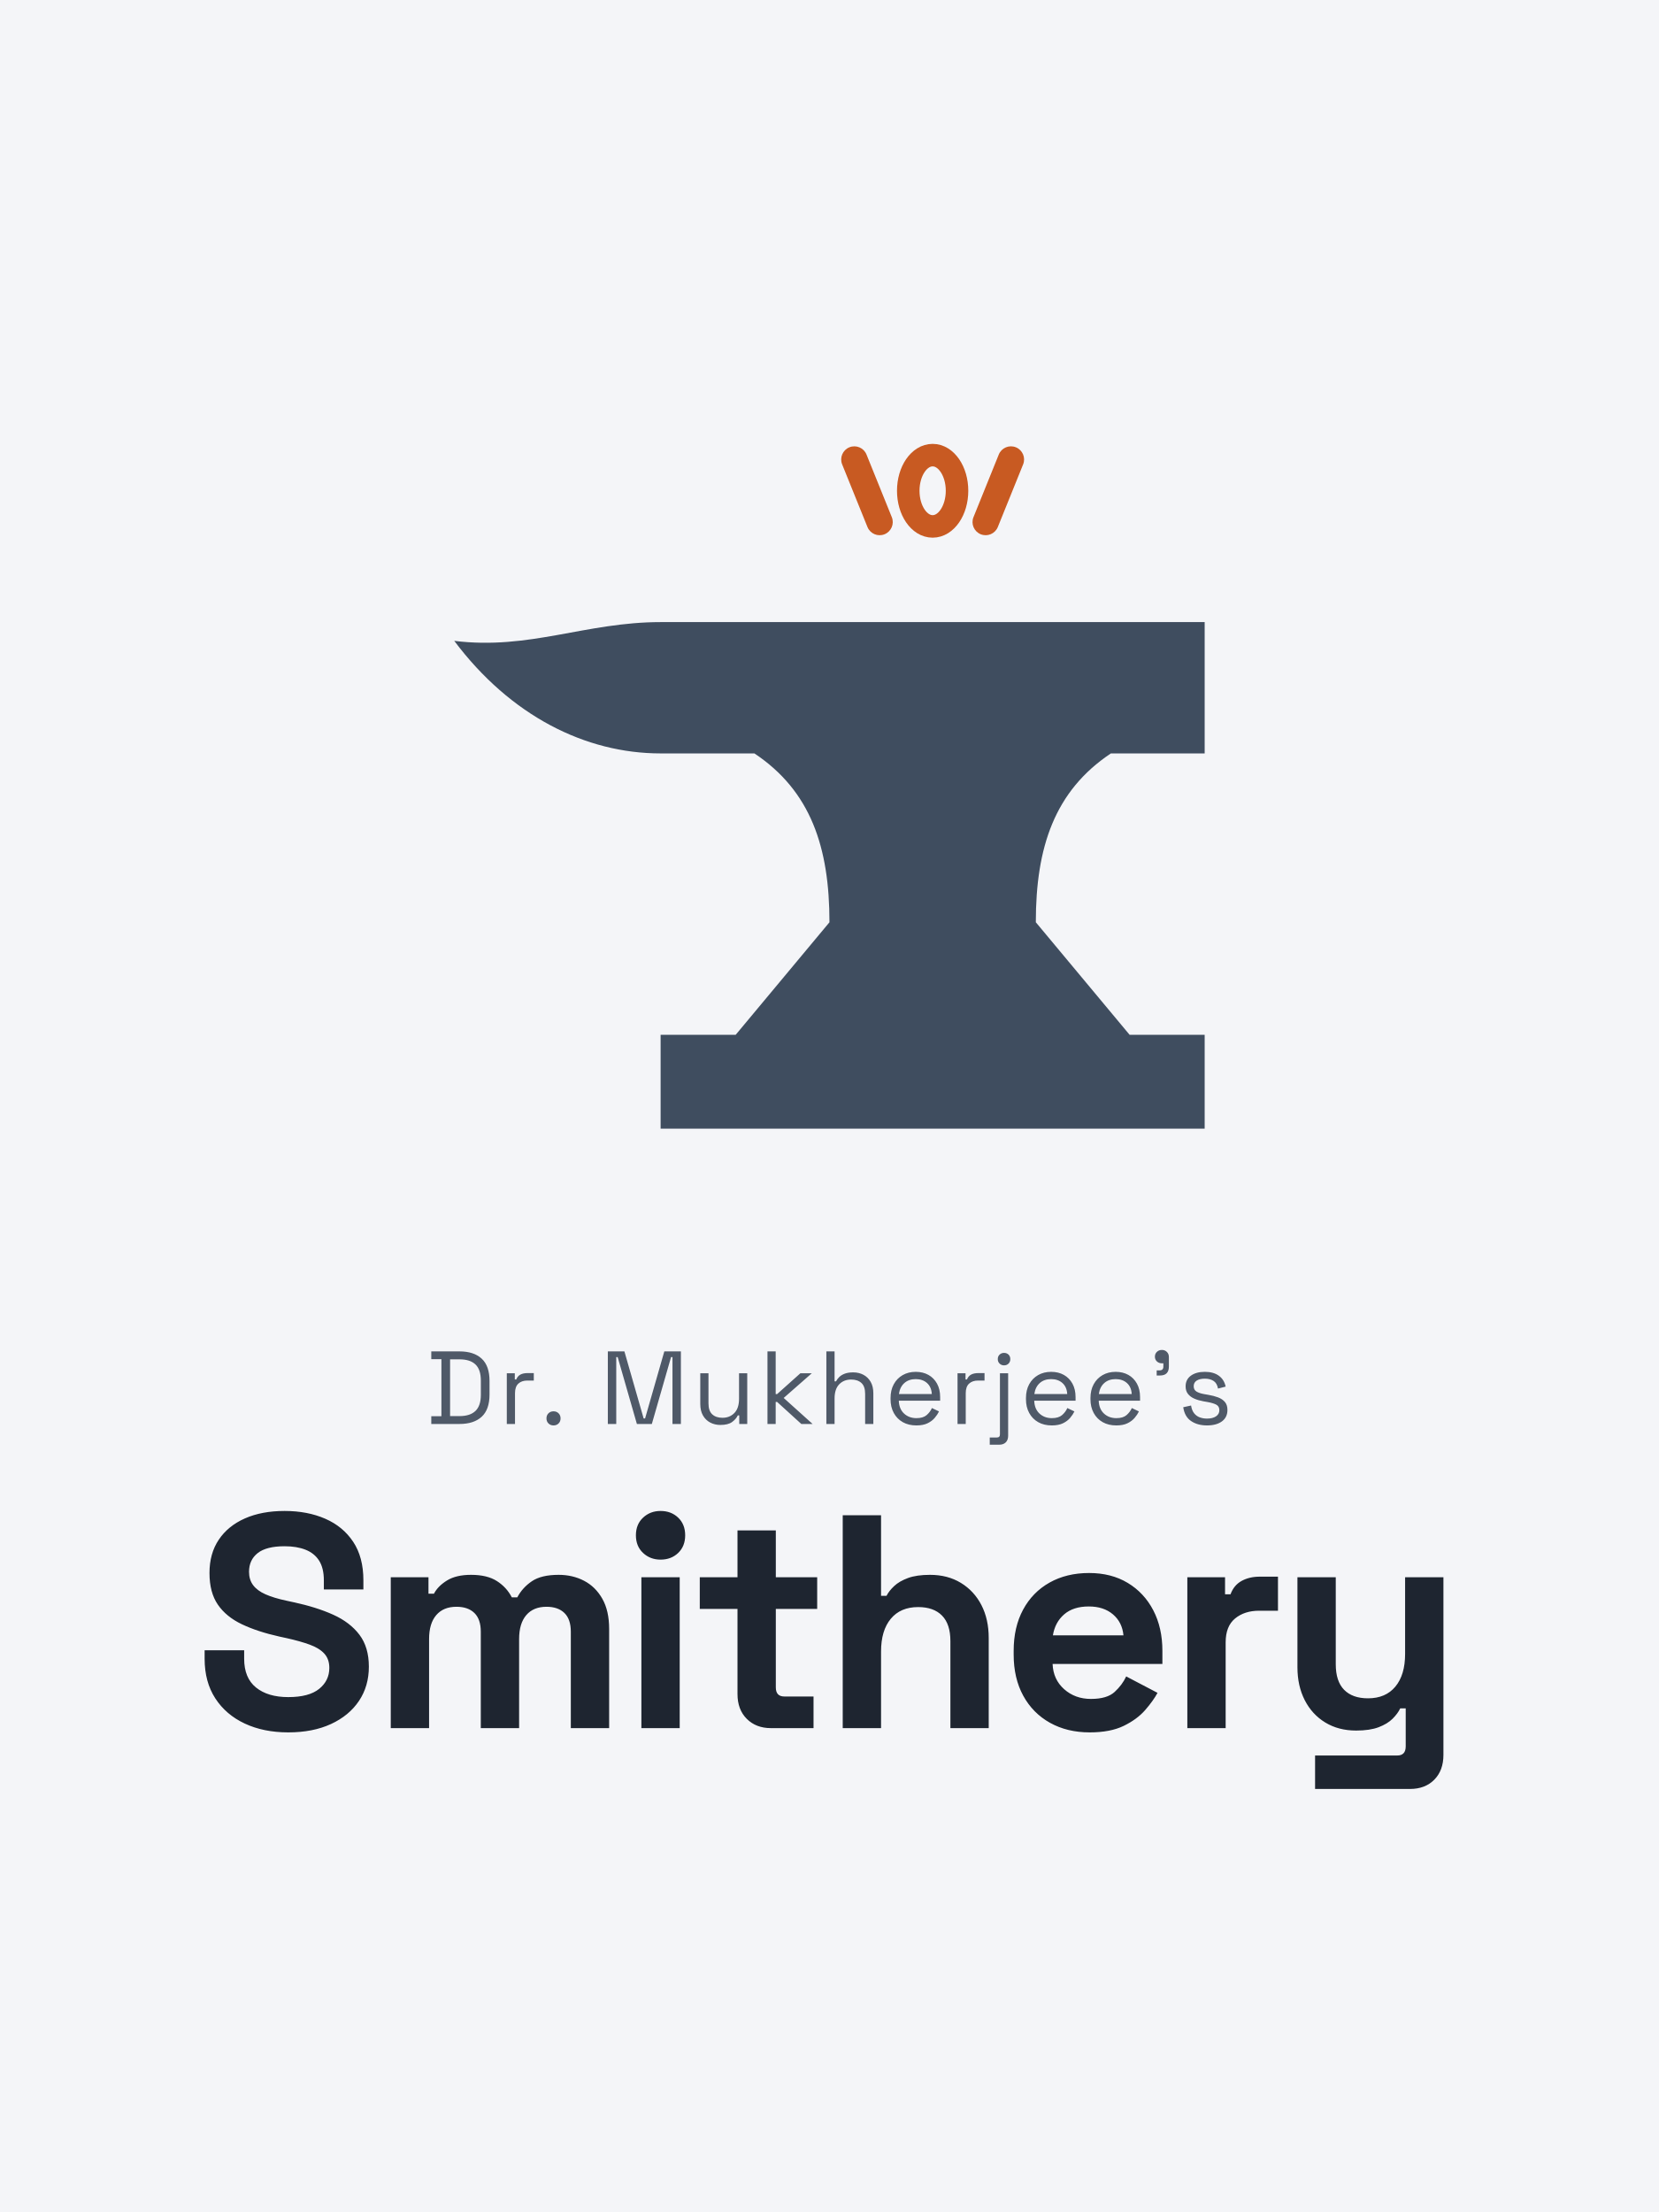
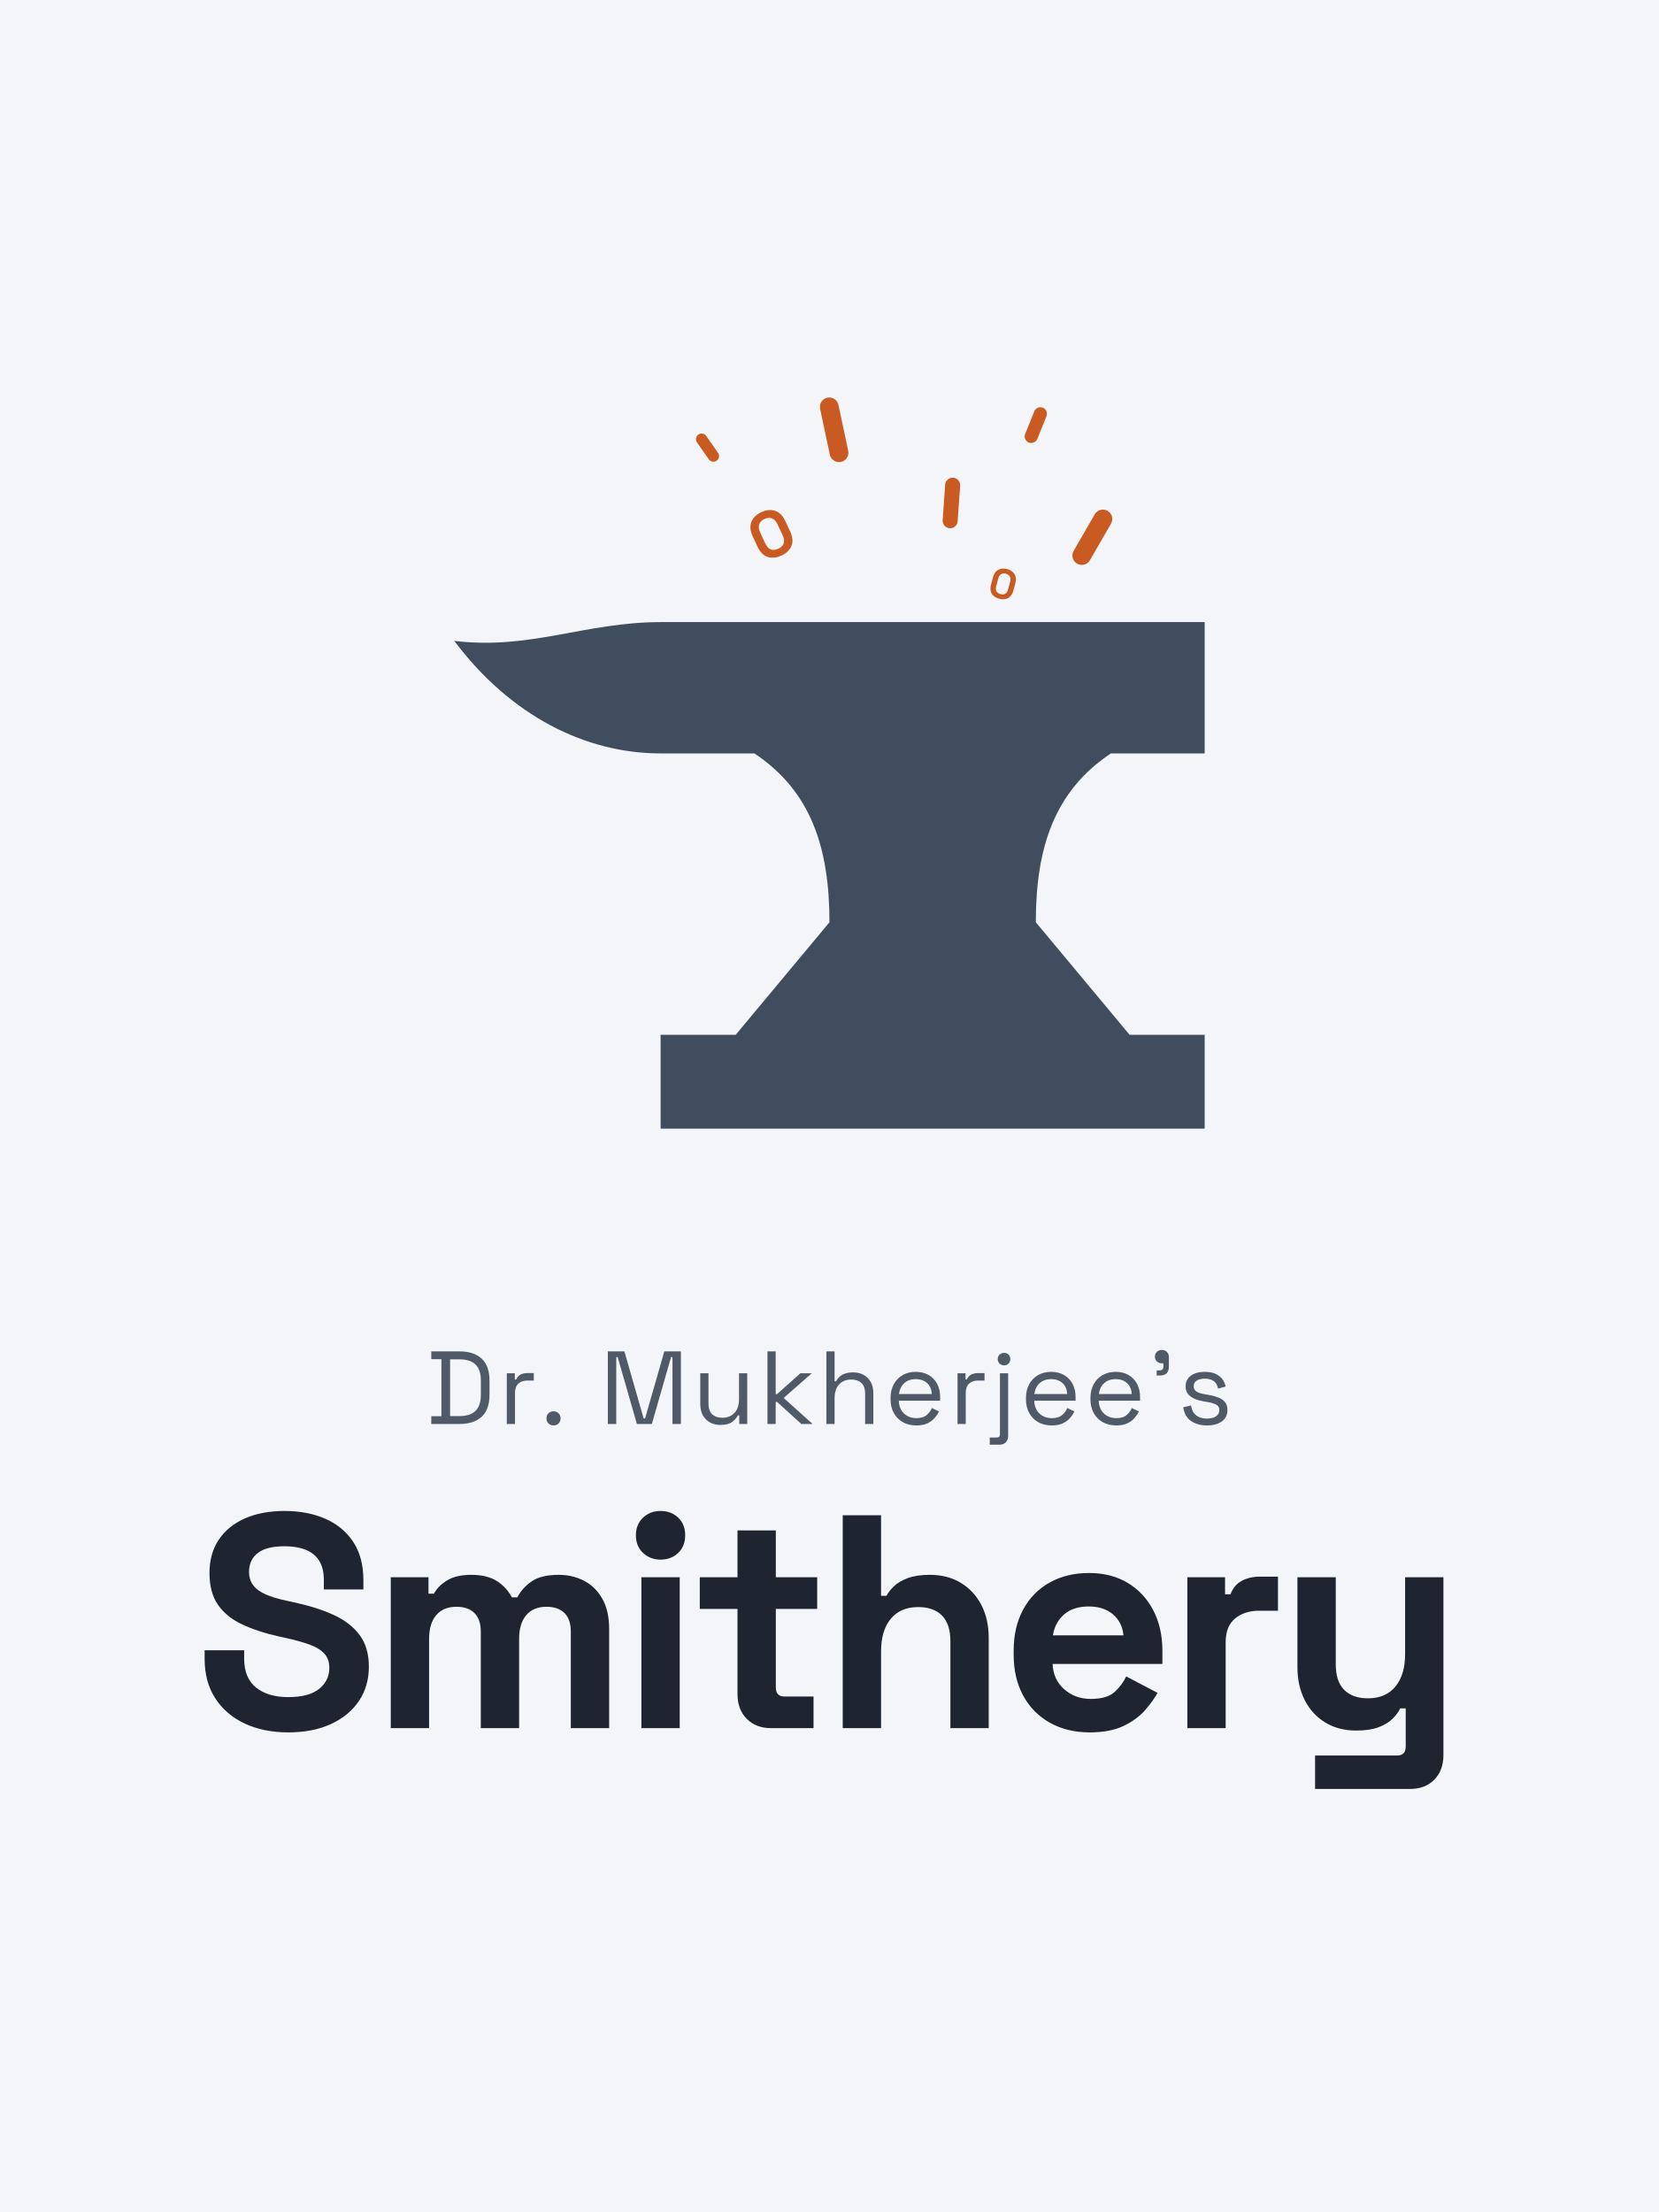
<svg xmlns="http://www.w3.org/2000/svg" viewBox="0 0 240 320" width="240" height="320">
  <rect width="100%" height="100%" fill="#F4F5F8" />
  <g transform="translate(60.286 52)">
    <g transform="scale(1.357) translate(-4 -2)">
-       <rect x="50.6" y="11" width="2.8" height="10" rx="1.4" fill="#C85A22" transform="rotate(-22 52 16)" />
-       <rect x="64.6" y="11" width="2.8" height="10" rx="1.4" fill="#C85A22" transform="rotate(22 66 16)" />
-       <ellipse cx="59" cy="16" rx="2.6" ry="3.8" fill="none" stroke="#C85A22" stroke-width="2.4" />
+       <path d="M42.887 22.901Q42.1 23.268 41.422 23.056Q40.743 22.843 40.332 21.961L39.811 20.844Q39.412 19.988 39.679 19.319Q39.946 18.65 40.733 18.283Q41.526 17.913 42.207 18.14Q42.888 18.367 43.288 19.223L43.808 20.34Q44.22 21.222 43.95 21.877Q43.68 22.532 42.887 22.901ZM42.549 22.178Q43.025 21.956 43.129 21.591Q43.233 21.226 43.008 20.744L42.458 19.564Q42.23 19.075 41.863 18.942Q41.495 18.808 41.07 19.006Q40.632 19.21 40.51 19.584Q40.387 19.958 40.605 20.428L41.156 21.608Q41.389 22.109 41.738 22.252Q42.086 22.394 42.549 22.178Z" fill="#C85A22" />
+       <path d="M66.095 27.51Q65.556 27.365 65.31 26.98Q65.064 26.595 65.226 25.991L65.431 25.226Q65.588 24.639 65.996 24.42Q66.404 24.201 66.943 24.345Q67.487 24.491 67.728 24.884Q67.97 25.277 67.813 25.864L67.608 26.629Q67.446 27.233 67.042 27.444Q66.639 27.655 66.095 27.51ZM66.228 27.014Q66.554 27.102 66.756 26.965Q66.958 26.828 67.047 26.497L67.264 25.689Q67.353 25.354 67.227 25.137Q67.102 24.919 66.811 24.841Q66.511 24.761 66.296 24.894Q66.08 25.027 65.994 25.349L65.778 26.157Q65.686 26.501 65.798 26.715Q65.911 26.929 66.228 27.014Z" fill="#C85A22" />
+       <rect x="47.5" y="6" width="2" height="7" rx="1" fill="#C85A22" transform="rotate(-12 48.5 9.5)" />
+       <rect x="34.4" y="9.7" width="1.2" height="3.4" rx="0.6" fill="#C85A22" transform="rotate(-35 35 11.4)" />
+       <rect x="60.2" y="14.6" width="1.6" height="5.4" rx="0.8" fill="#C85A22" transform="rotate(4 61 17.3)" />
+       <rect x="69.3" y="7" width="1.4" height="4" rx="0.7" fill="#C85A22" transform="rotate(22 70 9)" />
+       <rect x="75" y="17.7" width="2" height="6.5" rx="1" fill="#C85A22" transform="rotate(30 76 21)" />
      <path d="M30 30 H88 V44 H78 C72 48 70 54 70 62 L80 74 H88 V84 H30 V74 H38 L48 62 C48 54 46 48 40 44 H30 C22 44 14 40 8 32 C16 33 22 30 30 30 Z" fill="#3F4D5F" />
    </g>
  </g>
  <path d="M62.391 206V204.878H63.857V196.622H62.391V195.5H66.477Q68.549 195.5 69.684 196.551Q70.818 197.602 70.818 199.781V201.729Q70.818 203.908 69.684 204.954Q68.549 206 66.477 206ZM65.112 204.86H66.486Q68.005 204.86 68.784 204.113Q69.563 203.366 69.563 201.779V199.732Q69.563 198.13 68.784 197.39Q68.005 196.65 66.486 196.65H65.112ZM73.317 206V198.667H74.474V199.56H74.68Q74.877 199.078 75.281 198.857Q75.684 198.637 76.354 198.637H77.222V199.72H76.271Q75.476 199.72 74.99 200.161Q74.504 200.602 74.504 201.536V206ZM80.076 206.21Q79.634 206.21 79.344 205.923Q79.054 205.637 79.054 205.189Q79.054 204.741 79.344 204.455Q79.634 204.169 80.076 204.169Q80.519 204.169 80.807 204.456Q81.094 204.743 81.094 205.191Q81.094 205.639 80.807 205.924Q80.519 206.21 80.076 206.21ZM87.933 206V195.5H90.33L93.114 205.204H93.32L96.104 195.5H98.501V206H97.284V196.327H97.078L94.298 206H92.136L89.356 196.327H89.15V206ZM104.21 206.141Q103.404 206.141 102.741 205.792Q102.078 205.442 101.691 204.764Q101.305 204.085 101.305 203.107V198.667H102.492V203.02Q102.492 204.105 103.037 204.605Q103.583 205.105 104.518 205.105Q105.57 205.105 106.241 204.41Q106.913 203.716 106.913 202.351V198.667H108.1V206H106.943V204.759H106.737Q106.493 205.283 105.913 205.712Q105.333 206.141 104.21 206.141ZM111.027 206V195.5H112.214V201.678H112.42L115.785 198.667H117.436L113.372 202.235L117.556 206H115.925L112.42 202.811H112.214V206ZM119.547 206V195.5H120.734V199.837H120.94Q121.102 199.512 121.405 199.213Q121.708 198.915 122.2 198.725Q122.691 198.536 123.436 198.536Q124.253 198.536 124.911 198.885Q125.569 199.235 125.955 199.906Q126.342 200.577 126.342 201.56V206H125.155V201.646Q125.155 200.55 124.609 200.061Q124.064 199.572 123.128 199.572Q122.077 199.572 121.405 200.261Q120.734 200.951 120.734 202.316V206ZM132.56 206.21Q131.44 206.21 130.603 205.738Q129.766 205.265 129.299 204.408Q128.832 203.551 128.832 202.423V202.243Q128.832 201.105 129.297 200.253Q129.762 199.402 130.586 198.929Q131.41 198.457 132.477 198.457Q133.519 198.457 134.313 198.901Q135.107 199.346 135.557 200.166Q136.007 200.986 136.007 202.105V202.633H130.027Q130.068 203.824 130.784 204.49Q131.5 205.156 132.578 205.156Q133.533 205.156 134.041 204.726Q134.549 204.296 134.818 203.695L135.842 204.185Q135.621 204.65 135.223 205.118Q134.826 205.586 134.187 205.898Q133.548 206.21 132.56 206.21ZM130.042 201.67H134.801Q134.741 200.642 134.107 200.076Q133.474 199.51 132.473 199.51Q131.473 199.51 130.832 200.076Q130.19 200.642 130.042 201.67ZM138.522 206V198.667H139.679V199.56H139.885Q140.082 199.078 140.486 198.857Q140.889 198.637 141.559 198.637H142.427V199.72H141.476Q140.681 199.72 140.195 200.161Q139.709 200.602 139.709 201.536V206ZM143.183 209V207.955H144.215Q144.657 207.955 144.657 207.505V198.667H145.844V207.703Q145.844 208.309 145.506 208.654Q145.167 209 144.535 209ZM145.25 197.52Q144.868 197.52 144.606 197.264Q144.344 197.009 144.344 196.618Q144.344 196.216 144.606 195.966Q144.868 195.716 145.25 195.716Q145.647 195.716 145.902 195.966Q146.156 196.216 146.156 196.618Q146.156 197.009 145.902 197.264Q145.647 197.52 145.25 197.52ZM152.15 206.21Q151.03 206.21 150.193 205.738Q149.356 205.265 148.889 204.408Q148.422 203.551 148.422 202.423V202.243Q148.422 201.105 148.887 200.253Q149.352 199.402 150.176 198.929Q151 198.457 152.067 198.457Q153.109 198.457 153.903 198.901Q154.697 199.346 155.147 200.166Q155.597 200.986 155.597 202.105V202.633H149.617Q149.658 203.824 150.374 204.49Q151.09 205.156 152.168 205.156Q153.123 205.156 153.631 204.726Q154.139 204.296 154.408 203.695L155.432 204.185Q155.211 204.65 154.813 205.118Q154.416 205.586 153.777 205.898Q153.138 206.21 152.15 206.21ZM149.632 201.67H154.391Q154.331 200.642 153.697 200.076Q153.064 199.51 152.063 199.51Q151.063 199.51 150.422 200.076Q149.78 200.642 149.632 201.67ZM161.48 206.21Q160.36 206.21 159.523 205.738Q158.686 205.265 158.219 204.408Q157.752 203.551 157.752 202.423V202.243Q157.752 201.105 158.217 200.253Q158.682 199.402 159.506 198.929Q160.33 198.457 161.397 198.457Q162.439 198.457 163.233 198.901Q164.027 199.346 164.477 200.166Q164.927 200.986 164.927 202.105V202.633H158.947Q158.988 203.824 159.704 204.49Q160.42 205.156 161.498 205.156Q162.453 205.156 162.961 204.726Q163.469 204.296 163.738 203.695L164.762 204.185Q164.541 204.65 164.143 205.118Q163.746 205.586 163.107 205.898Q162.468 206.21 161.48 206.21ZM158.962 201.67H163.721Q163.661 200.642 163.027 200.076Q162.394 199.51 161.393 199.51Q160.393 199.51 159.752 200.076Q159.11 200.642 158.962 201.67ZM167.332 198.987V198.244H167.757Q168.298 198.244 168.298 197.703V197.223H168.085Q167.656 197.223 167.365 196.953Q167.074 196.684 167.074 196.267Q167.074 195.838 167.365 195.564Q167.656 195.29 168.085 195.29Q168.519 195.29 168.808 195.577Q169.097 195.863 169.097 196.306V197.69Q169.097 198.987 167.811 198.987ZM174.608 206.21Q173.249 206.21 172.314 205.58Q171.378 204.95 171.173 203.578L172.306 203.33Q172.421 204.047 172.754 204.459Q173.087 204.87 173.571 205.046Q174.056 205.221 174.608 205.221Q175.439 205.221 175.919 204.893Q176.399 204.565 176.399 204.007Q176.399 203.438 175.944 203.202Q175.49 202.967 174.692 202.826L174.08 202.719Q173.364 202.59 172.783 202.338Q172.202 202.086 171.859 201.653Q171.517 201.22 171.517 200.56Q171.517 199.567 172.279 199.012Q173.042 198.457 174.298 198.457Q175.543 198.457 176.32 199.017Q177.097 199.577 177.309 200.594L176.204 200.879Q176.063 200.096 175.557 199.77Q175.051 199.445 174.298 199.445Q173.555 199.445 173.121 199.723Q172.687 200.001 172.687 200.534Q172.687 201.064 173.094 201.311Q173.5 201.558 174.202 201.68L174.813 201.787Q175.59 201.916 176.213 202.153Q176.837 202.39 177.203 202.82Q177.568 203.251 177.568 203.967Q177.568 205.042 176.769 205.626Q175.969 206.21 174.608 206.21Z" fill="#4F5968" />
  <path d="M41.702 250.616Q38.138 250.616 35.41 249.34Q32.682 248.064 31.142 245.688Q29.602 243.312 29.602 239.968V238.736H35.322V239.968Q35.322 242.74 37.038 244.126Q38.754 245.512 41.702 245.512Q44.694 245.512 46.168 244.324Q47.642 243.136 47.642 241.288Q47.642 240.012 46.916 239.22Q46.19 238.428 44.804 237.922Q43.418 237.416 41.438 236.976L40.426 236.756Q37.258 236.052 34.992 234.974Q32.726 233.896 31.516 232.136Q30.306 230.376 30.306 227.56Q30.306 224.744 31.648 222.742Q32.99 220.74 35.432 219.662Q37.874 218.584 41.174 218.584Q44.474 218.584 47.048 219.706Q49.622 220.828 51.096 223.05Q52.57 225.272 52.57 228.616V229.936H46.85V228.616Q46.85 226.856 46.168 225.778Q45.486 224.7 44.21 224.194Q42.934 223.688 41.174 223.688Q38.534 223.688 37.28 224.678Q36.026 225.668 36.026 227.384Q36.026 228.528 36.62 229.32Q37.214 230.112 38.402 230.64Q39.59 231.168 41.438 231.564L42.45 231.784Q45.75 232.488 48.192 233.588Q50.634 234.688 51.998 236.492Q53.362 238.296 53.362 241.112Q53.362 243.928 51.932 246.062Q50.502 248.196 47.884 249.406Q45.266 250.616 41.702 250.616ZM56.53 250V228.176H61.986V230.552H62.778Q63.35 229.452 64.67 228.638Q65.99 227.824 68.146 227.824Q70.478 227.824 71.886 228.726Q73.294 229.628 74.042 231.08H74.834Q75.582 229.672 76.946 228.748Q78.31 227.824 80.818 227.824Q82.842 227.824 84.492 228.682Q86.142 229.54 87.132 231.278Q88.122 233.016 88.122 235.656V250H82.578V236.052Q82.578 234.248 81.654 233.346Q80.73 232.444 79.058 232.444Q77.166 232.444 76.132 233.654Q75.098 234.864 75.098 237.108V250H69.554V236.052Q69.554 234.248 68.63 233.346Q67.706 232.444 66.034 232.444Q64.142 232.444 63.108 233.654Q62.074 234.864 62.074 237.108V250ZM92.786 250V228.176H98.33V250ZM95.558 225.624Q94.062 225.624 93.028 224.656Q91.994 223.688 91.994 222.104Q91.994 220.52 93.028 219.552Q94.062 218.584 95.558 218.584Q97.098 218.584 98.11 219.552Q99.122 220.52 99.122 222.104Q99.122 223.688 98.11 224.656Q97.098 225.624 95.558 225.624ZM111.53 250Q109.374 250 108.032 248.658Q106.69 247.316 106.69 245.072V232.752H101.234V228.176H106.69V221.4H112.234V228.176H118.218V232.752H112.234V244.104Q112.234 245.424 113.466 245.424H117.69V250ZM121.914 250V219.2H127.458V230.86H128.25Q128.602 230.156 129.35 229.452Q130.098 228.748 131.352 228.286Q132.606 227.824 134.542 227.824Q137.094 227.824 139.008 228.99Q140.922 230.156 141.978 232.202Q143.034 234.248 143.034 236.976V250H137.49V237.416Q137.49 234.952 136.28 233.72Q135.07 232.488 132.826 232.488Q130.274 232.488 128.866 234.182Q127.458 235.876 127.458 238.912V250ZM157.642 250.616Q154.386 250.616 151.9 249.23Q149.414 247.844 148.028 245.314Q146.642 242.784 146.642 239.352V238.824Q146.642 235.392 148.006 232.862Q149.37 230.332 151.834 228.946Q154.298 227.56 157.554 227.56Q160.766 227.56 163.142 228.99Q165.518 230.42 166.838 232.95Q168.158 235.48 168.158 238.824V240.716H152.274Q152.362 242.96 153.946 244.368Q155.53 245.776 157.818 245.776Q160.15 245.776 161.25 244.764Q162.35 243.752 162.922 242.52L167.454 244.896Q166.838 246.04 165.672 247.382Q164.506 248.724 162.57 249.67Q160.634 250.616 157.642 250.616ZM152.318 236.58H162.526Q162.35 234.688 161.008 233.544Q159.666 232.4 157.51 232.4Q155.266 232.4 153.946 233.544Q152.626 234.688 152.318 236.58ZM171.766 250V228.176H177.222V230.64H178.014Q178.498 229.32 179.62 228.704Q180.742 228.088 182.238 228.088H184.878V233.016H182.15Q180.038 233.016 178.674 234.138Q177.31 235.26 177.31 237.592V250ZM190.246 258.8V253.96H202.126Q203.358 253.96 203.358 252.64V247.14H202.566Q202.214 247.888 201.466 248.636Q200.718 249.384 199.442 249.868Q198.166 250.352 196.186 250.352Q193.634 250.352 191.72 249.186Q189.806 248.02 188.75 245.952Q187.694 243.884 187.694 241.2V228.176H193.238V240.76Q193.238 243.224 194.448 244.456Q195.658 245.688 197.902 245.688Q200.454 245.688 201.862 243.994Q203.27 242.3 203.27 239.264V228.176H208.814V253.872Q208.814 256.116 207.494 257.458Q206.174 258.8 203.974 258.8Z" fill="#1E2530" />
</svg>
